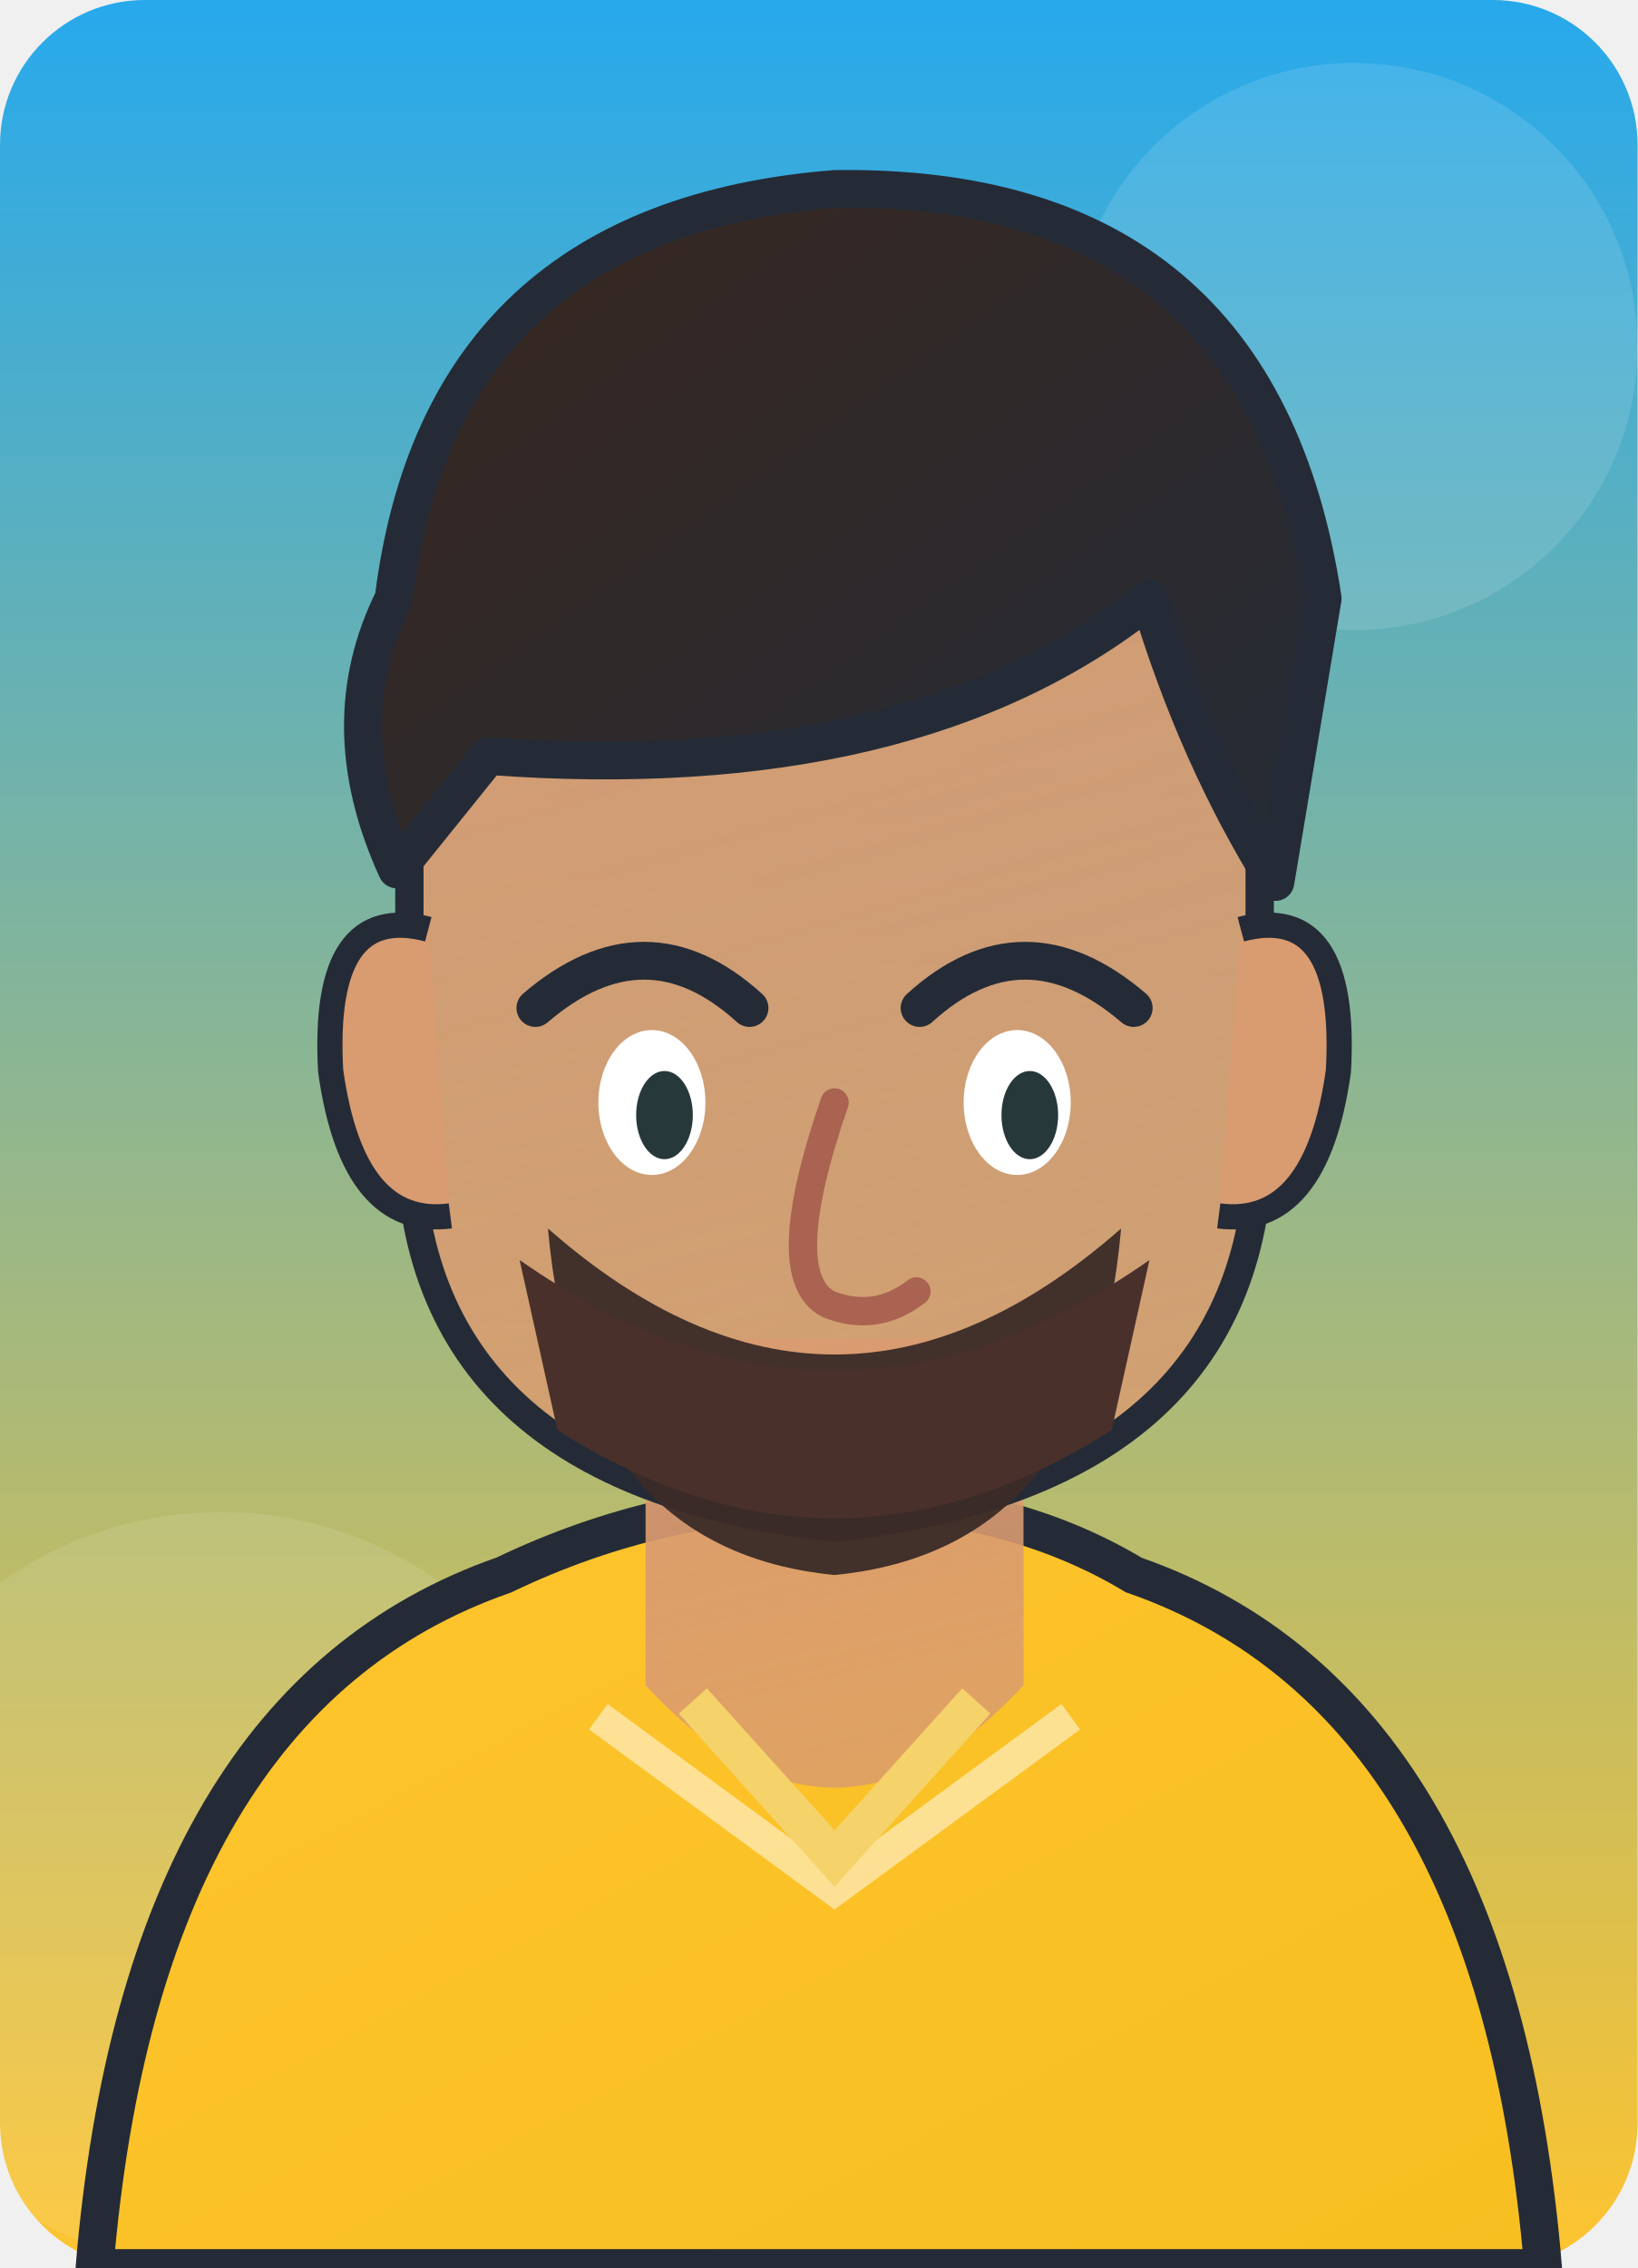
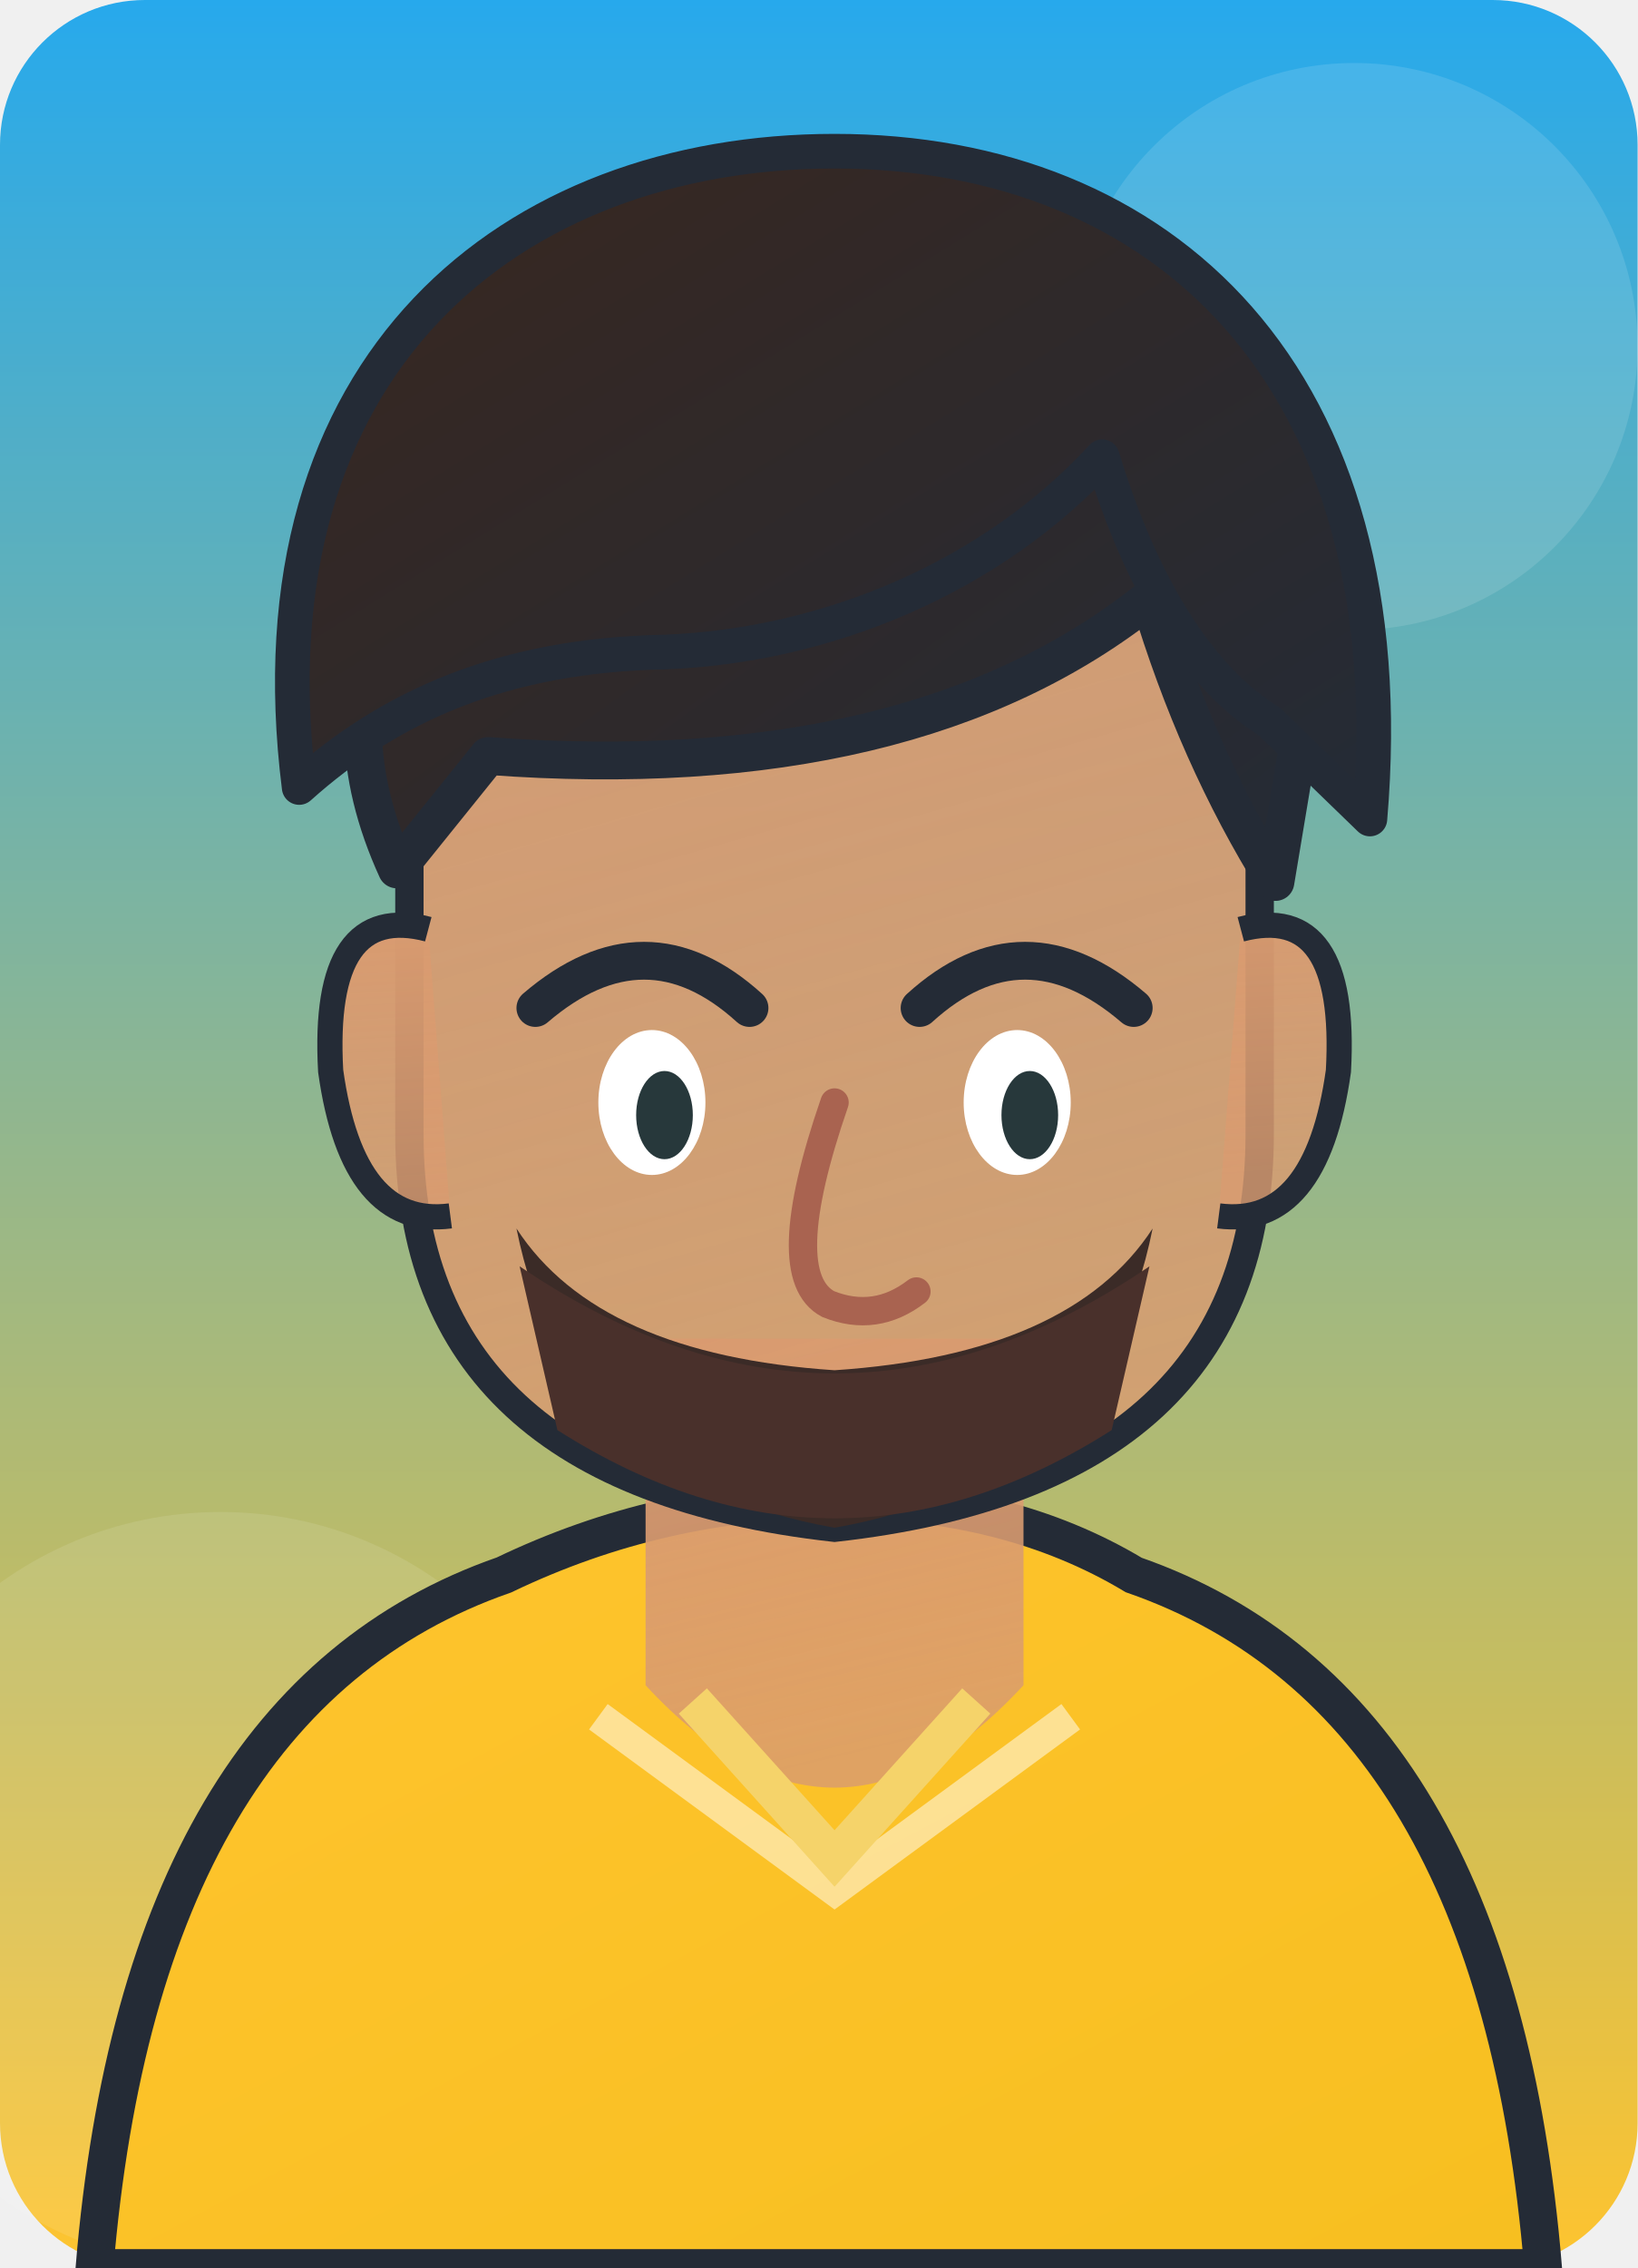
<svg xmlns="http://www.w3.org/2000/svg" viewBox="0 0 520 720" role="img" aria-labelledby="title desc">
  <defs>
    <linearGradient id="bg" x2="0" y2="1">
      <stop stop-color="#26a9ed" />
      <stop offset="1" stop-color="#ffc42e" />
    </linearGradient>
    <linearGradient id="skin" x2=".2" y2="1">
      <stop stop-color="#d99b70" />
      <stop offset="1" stop-color="#d99b70" stop-opacity=".82" />
    </linearGradient>
    <linearGradient id="shirt" x2="1" y2="1">
      <stop stop-color="#ffc42e" />
      <stop offset="1" stop-color="#f7bf20" />
    </linearGradient>
    <linearGradient id="hair" x2="1" y2="1">
      <stop stop-color="#39271f" />
      <stop offset="1" stop-color="#242b36" />
    </linearGradient>
  </defs>
  <rect width="520" height="720" rx="46" fill="url(#bg)" />
  <circle cx="430" cy="110" r="90" fill="#fff" opacity=".12" />
  <circle cx="70" cy="600" r="120" fill="#fff" opacity=".1" />
  <path d="M30 720 Q45 540 160 500 Q210 476 265 476 Q320 476 360 500 Q475 540 490 720Z" fill="url(#shirt)" stroke="#242b36" stroke-width="12" />
  <path d="M205 425h120v110q-60 65-120 0Z" fill="url(#skin)" />
  <path d="M130 250 Q130 105 265 100 Q400 105 400 250 V360 Q400 470 265 485 Q130 470 130 360Z" fill="url(#skin)" stroke="#242b36" stroke-width="9" />
  <path d="M126 276 Q105 230 125 190 Q140 70 265 60 Q400 58 420 190 L405 280 Q380 240 365 190 Q290 250 155 240Z" fill="url(#hair)" stroke="#242b36" stroke-width="12" stroke-linejoin="round" />
- M95 250 C78 115 163 48 265 48 C369 48 447 119 435 260 L403 229 C377 213 360 178 350 145 C315 183 263 205 211 207 C160 208 124 224 95 250 Z
- <path d="M136 295 Q102 286 105 340 Q112 390 143 386" fill="#d99b70" stroke="#242b36" stroke-width="8" />
-   <path d="M394 295 Q428 286 425 340 Q418 390 387 386" fill="#d99b70" stroke="#242b36" stroke-width="8" />
+   <path d="M95 250 C78 115 163 48 265 48 C369 48 447 119 435 260 L403 229 C377 213 360 178 350 145 C315 183 263 205 211 207 C160 208 124 224 95 250 Z" fill="url(#hair)" stroke="#242b36" stroke-width="11" stroke-linejoin="round" />
+   <path d="M136 295 Q102 286 105 340 Q112 390 143 386 M394 295 Q428 286 425 340 Q418 390 387 386" fill="url(#skin)" stroke="#242b36" stroke-width="8" />
  <path d="M170 320 Q205 290 238 320 M292 320 Q325 290 360 320" fill="none" stroke="#242b36" stroke-width="12" stroke-linecap="round" />
  <ellipse cx="207" cy="350" rx="17" ry="23" fill="#fff" />
  <ellipse cx="323" cy="350" rx="17" ry="23" fill="#fff" />
  <ellipse cx="211" cy="354" rx="9" ry="14" fill="#27383b" />
  <ellipse cx="327" cy="354" rx="9" ry="14" fill="#27383b" />
  <path d="M265 350 Q246 405 263 414 Q278 420 291 410" fill="none" stroke="#a96350" stroke-width="9" stroke-linecap="round" />
+   <path d="M164 390 Q180 470 265 485 Q350 470 366 390 Q340 430 265 435 Q190 430 164 390Z" fill="#3b2b27" />
  <path d="M210 445 Q265 490 320 445" fill="none" stroke="#9f4e4c" stroke-width="14" stroke-linecap="round" />
  <path d="M218 445 Q265 474 312 445" fill="none" stroke="#fff1e6" stroke-width="8" stroke-linecap="round" />
-   <path d="M174 390 Q265 470 356 390 Q347 492 265 500 Q183 492 174 390Z" fill="#3b2b27" opacity=".95" />
-   <path d="M165 400 Q265 470 365 400 L353 454 Q265 510 177 454Z" fill="#49302b" />
+   <path d="M165 402 Q265 470 365 402 L353 454 Q265 510 177 454Z" fill="#49302b" />
  <path d="M190 545 L265 600 L340 545" fill="none" stroke="#fff" stroke-width="10" opacity=".5" />
  <path d="M220 540 L265 590 L310 540" fill="none" stroke="#f5d36a" stroke-width="12" />
</svg>
